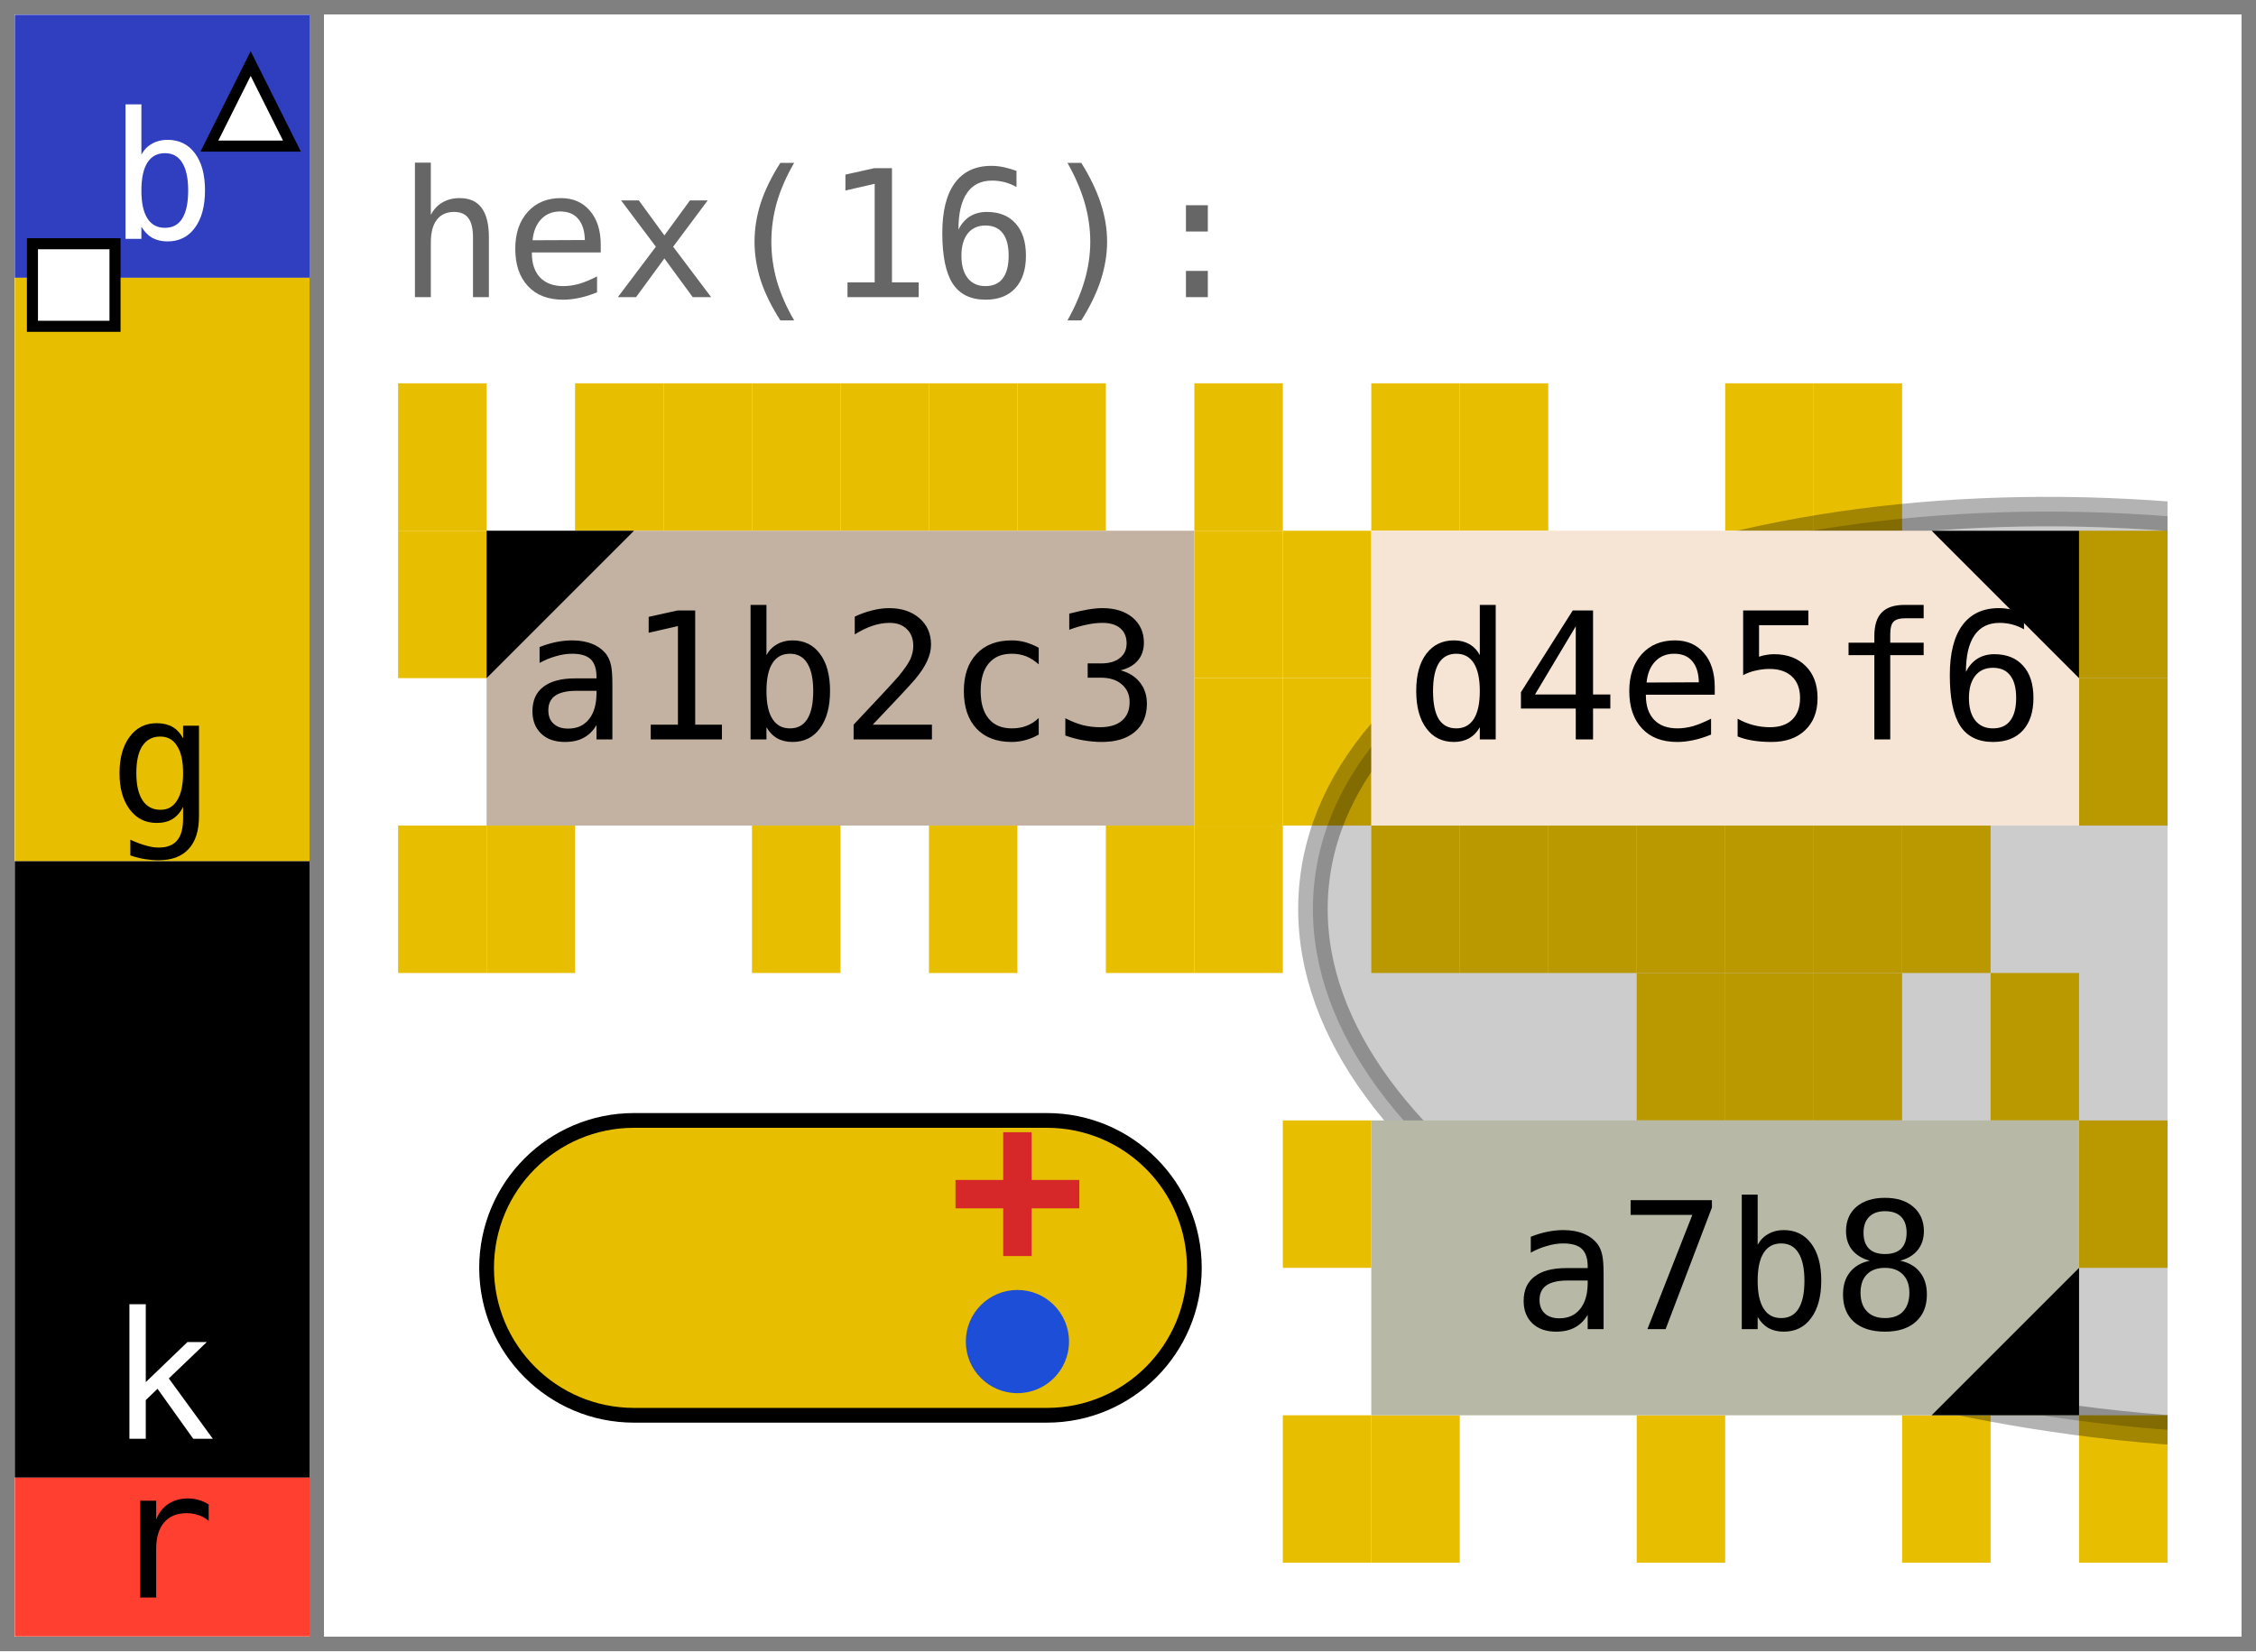
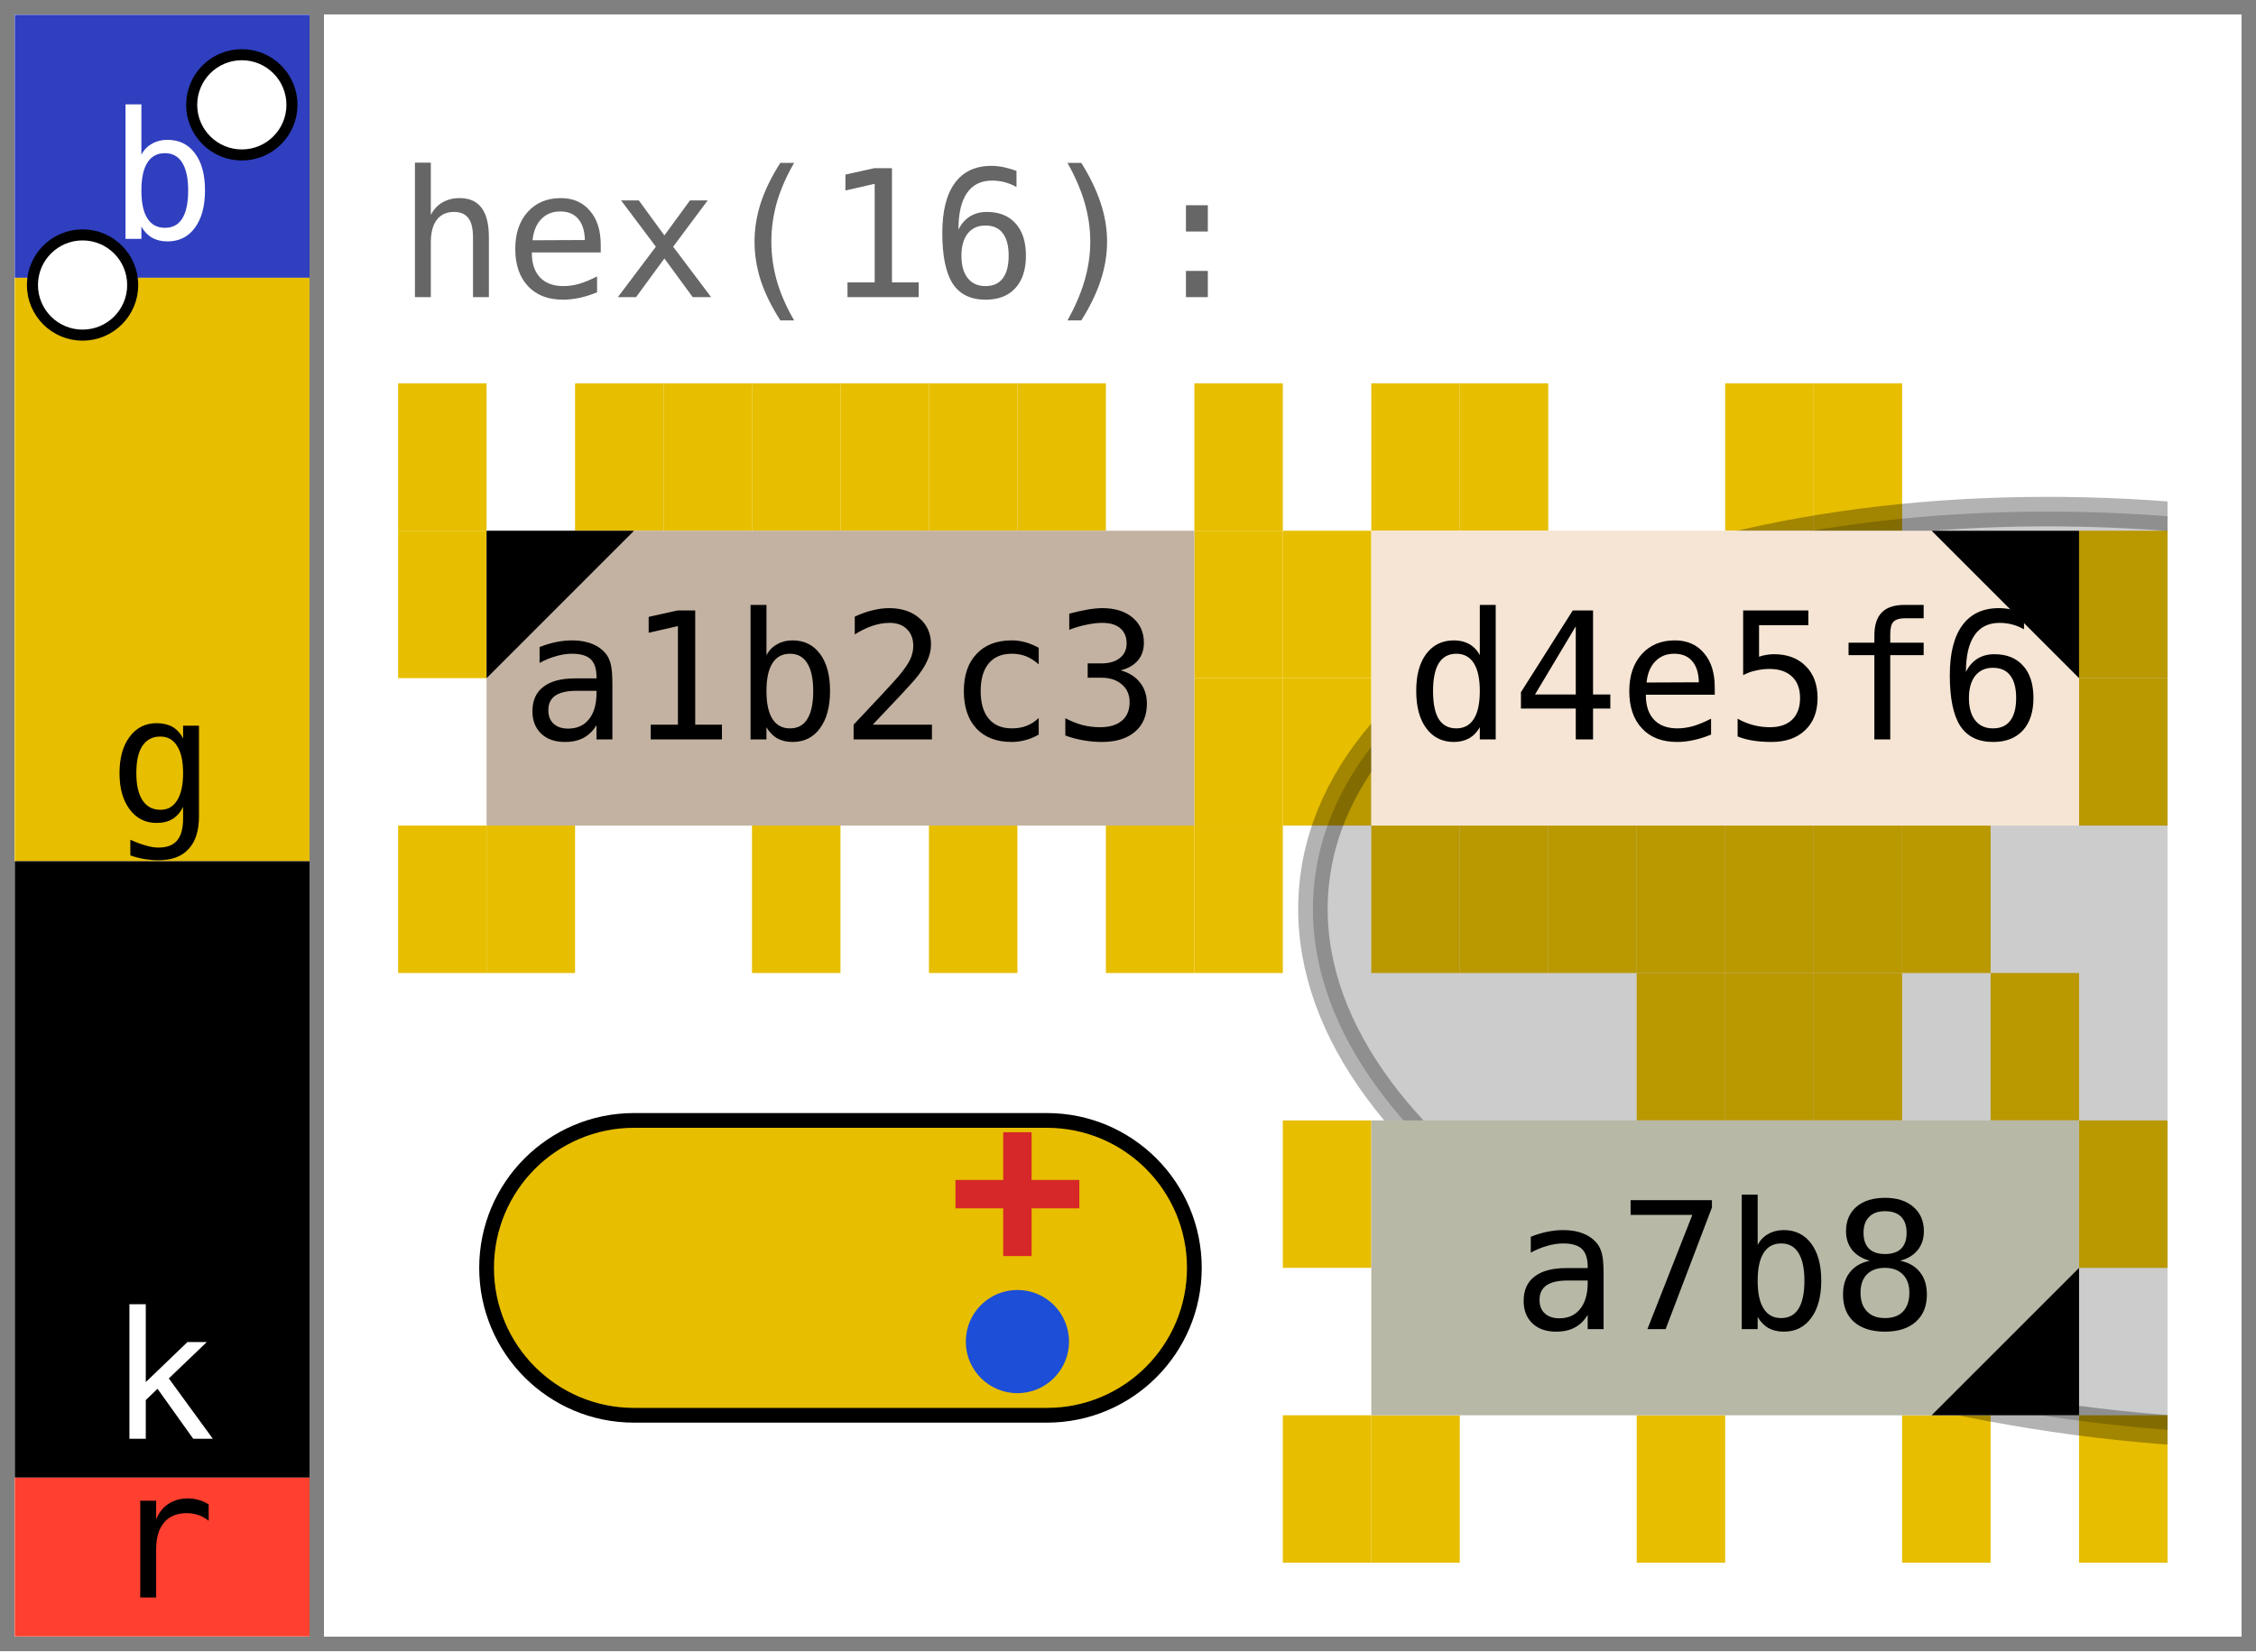
<svg xmlns="http://www.w3.org/2000/svg" width="153.0" height="112.0" viewBox="0 0 153.0 112.0" data-entviz-version="v9" data-entviz-lib="0.9.1" data-input-bytes="16" data-cols="2" data-rows="2">
  <defs>
    <clipPath id="grid-clip-b2befddfcc66b255-2x2">
      <rect x="27.0" y="26.0" width="120.0" height="80.0" />
    </clipPath>
  </defs>
  <rect x="0" y="0" width="153.0" height="112.0" fill="#ffffff" />
  <g data-channel="grid">
    <rect x="27.0" y="26.0" width="120.0" height="80.0" fill="#ffffff" />
    <g>
      <rect x="27.0" y="26.0" width="6.0" height="10.0" fill="#e7be00" />
      <rect x="39.0" y="26.0" width="6.0" height="10.0" fill="#e7be00" />
      <rect x="45.0" y="26.0" width="6.0" height="10.0" fill="#e7be00" />
      <rect x="51.0" y="26.0" width="6.0" height="10.0" fill="#e7be00" />
      <rect x="57.0" y="26.0" width="6.0" height="10.0" fill="#e7be00" />
      <rect x="63.0" y="26.0" width="6.0" height="10.0" fill="#e7be00" />
      <rect x="69.0" y="26.0" width="6.0" height="10.0" fill="#e7be00" />
      <rect x="81.0" y="26.0" width="6.0" height="10.0" fill="#e7be00" />
      <rect x="81.0" y="36.0" width="6.0" height="10.0" fill="#e7be00" />
      <rect x="81.0" y="46.0" width="6.0" height="10.0" fill="#e7be00" />
      <rect x="81.0" y="56.0" width="6.0" height="10.0" fill="#e7be00" />
      <rect x="75.0" y="56.0" width="6.0" height="10.0" fill="#e7be00" />
      <rect x="63.0" y="56.0" width="6.0" height="10.0" fill="#e7be00" />
      <rect x="51.0" y="56.0" width="6.0" height="10.0" fill="#e7be00" />
      <rect x="33.0" y="56.0" width="6.0" height="10.0" fill="#e7be00" />
      <rect x="27.0" y="56.0" width="6.0" height="10.0" fill="#e7be00" />
      <rect x="27.0" y="36.0" width="6.0" height="10.0" fill="#e7be00" />
      <rect x="93.0" y="26.0" width="6.0" height="10.0" fill="#e7be00" />
      <rect x="99.0" y="26.0" width="6.0" height="10.0" fill="#e7be00" />
      <rect x="117.0" y="26.0" width="6.0" height="10.0" fill="#e7be00" />
      <rect x="123.0" y="26.0" width="6.0" height="10.0" fill="#e7be00" />
      <rect x="141.0" y="36.0" width="6.0" height="10.0" fill="#e7be00" />
      <rect x="141.0" y="46.0" width="6.0" height="10.0" fill="#e7be00" />
      <rect x="129.0" y="56.0" width="6.0" height="10.0" fill="#e7be00" />
      <rect x="123.0" y="56.0" width="6.0" height="10.0" fill="#e7be00" />
      <rect x="117.0" y="56.0" width="6.0" height="10.0" fill="#e7be00" />
      <rect x="111.0" y="56.0" width="6.0" height="10.0" fill="#e7be00" />
      <rect x="105.0" y="56.0" width="6.0" height="10.0" fill="#e7be00" />
      <rect x="99.0" y="56.0" width="6.0" height="10.0" fill="#e7be00" />
      <rect x="93.0" y="56.0" width="6.0" height="10.0" fill="#e7be00" />
      <rect x="87.0" y="46.0" width="6.0" height="10.0" fill="#e7be00" />
      <rect x="87.0" y="36.0" width="6.0" height="10.0" fill="#e7be00" />
      <rect x="111.0" y="66.0" width="6.0" height="10.0" fill="#e7be00" />
      <rect x="117.0" y="66.0" width="6.0" height="10.0" fill="#e7be00" />
      <rect x="123.0" y="66.0" width="6.0" height="10.0" fill="#e7be00" />
      <rect x="135.0" y="66.0" width="6.0" height="10.0" fill="#e7be00" />
      <rect x="141.0" y="76.0" width="6.0" height="10.0" fill="#e7be00" />
      <rect x="141.0" y="96.0" width="6.0" height="10.0" fill="#e7be00" />
      <rect x="129.0" y="96.0" width="6.0" height="10.0" fill="#e7be00" />
      <rect x="111.0" y="96.0" width="6.0" height="10.0" fill="#e7be00" />
      <rect x="93.0" y="96.0" width="6.0" height="10.0" fill="#e7be00" />
      <rect x="87.0" y="96.0" width="6.0" height="10.0" fill="#e7be00" />
      <rect x="87.0" y="76.0" width="6.0" height="10.0" fill="#e7be00" />
    </g>
    <g clip-path="url(#grid-clip-b2befddfcc66b255-2x2)" data-channel="ellipse" data-ellipse-anchor-x="147.0" data-ellipse-anchor-y="66.0" data-ellipse-rx="30.86382996324338" data-ellipse-ry="58.18590894709817" data-ellipse-rotation-deg="96.0">
      <ellipse cx="147.0" cy="66.0" rx="30.864" ry="58.186" transform="rotate(96.0 147.0 66.0)" fill="#000000" stroke="#000000" fill-opacity="0.2" stroke-opacity="0.3" stroke-width="2.0" />
    </g>
    <g>
      <g data-channel="cell" data-cell-index="0" data-cell-row="0" data-cell-col="0" data-cell-quartile="1">
        <rect x="33.0" y="36.0" width="48.0" height="20.0" fill="#c3b2a1" />
        <text x="57.0" y="46.0" fill="#000000" style="font-family: &quot;JetBrains Mono&quot;, &quot;Menlo&quot;, &quot;Consolas&quot;, &quot;DejaVu Sans Mono&quot;, &quot;Liberation Mono&quot;, &quot;Roboto Mono&quot;, &quot;Noto Sans Mono&quot;, monospace; font-size: 12.0px;" text-anchor="middle" dominant-baseline="central">a1b2c3</text>
        <polygon points="33.0,36.0 43.0,36.0 33.0,46.0" fill="#000000" />
      </g>
      <g data-channel="cell" data-cell-index="1" data-cell-row="0" data-cell-col="1" data-cell-quartile="2">
        <rect x="93.0" y="36.0" width="48.0" height="20.0" fill="#f6e5d4" />
        <text x="117.0" y="46.0" fill="#000000" style="font-family: &quot;JetBrains Mono&quot;, &quot;Menlo&quot;, &quot;Consolas&quot;, &quot;DejaVu Sans Mono&quot;, &quot;Liberation Mono&quot;, &quot;Roboto Mono&quot;, &quot;Noto Sans Mono&quot;, monospace; font-size: 12.0px;" text-anchor="middle" dominant-baseline="central">d4e5f6</text>
        <polygon points="141.0,36.0 131.0,36.0 141.0,46.0" fill="#000000" />
      </g>
      <g data-channel="cell" data-cell-index="2" data-cell-row="1" data-cell-col="0" data-cell-blank="true" data-cell-blank-map="true">
        <rect x="33.0" y="76.0" width="48.0" height="20.0" rx="10.0" ry="10.0" fill="#e7be00" stroke="#000000" stroke-width="1" />
        <circle cx="69.0" cy="91.0" r="3.5" fill="#1d4ed8" data-blank-map-min="1,1" />
        <path d="M 64.8,81.0 H 73.2 M 69.0,76.8 V 85.2" fill="none" stroke="#d62828" stroke-width="1.925" stroke-linecap="butt" data-blank-map-max="0,1" />
      </g>
      <g data-channel="cell" data-cell-index="3" data-cell-row="1" data-cell-col="1" data-cell-quartile="3">
        <rect x="93.0" y="76.0" width="48.0" height="20.0" fill="#b8b8a7" />
        <text x="117.0" y="86.0" fill="#000000" style="font-family: &quot;JetBrains Mono&quot;, &quot;Menlo&quot;, &quot;Consolas&quot;, &quot;DejaVu Sans Mono&quot;, &quot;Liberation Mono&quot;, &quot;Roboto Mono&quot;, &quot;Noto Sans Mono&quot;, monospace; font-size: 12.0px;" text-anchor="middle" dominant-baseline="central">a7b8</text>
        <polygon points="141.0,96.0 141.0,86.0 131.0,96.0" fill="#000000" />
      </g>
    </g>
  </g>
-   <g data-channel="color-bar" data-bar-slots="9" data-bar-marker-square="1" data-bar-marker-triangle="0">
+   <g data-channel="color-bar" data-bar-slots="9" data-bar-marker-left="1" data-bar-marker-right="0">
    <g data-color-bar-rank="0" data-color-bar-band="B">
      <rect x="1" y="1" width="20.0" height="17.843" fill="#2f3fbf" />
      <text x="11.0" y="16.203" fill="#ffffff" style="font-family: &quot;JetBrains Mono&quot;, &quot;Menlo&quot;, &quot;Consolas&quot;, &quot;DejaVu Sans Mono&quot;, &quot;Liberation Mono&quot;, &quot;Roboto Mono&quot;, &quot;Noto Sans Mono&quot;, monospace; font-size: 12.0px;" text-anchor="middle" data-color-bar-letter="true">b</text>
    </g>
    <g data-color-bar-rank="1" data-color-bar-band="G">
      <rect x="1" y="18.843" width="20.0" height="39.573" fill="#e7be00" />
      <text x="11.0" y="55.776" fill="#000000" style="font-family: &quot;JetBrains Mono&quot;, &quot;Menlo&quot;, &quot;Consolas&quot;, &quot;DejaVu Sans Mono&quot;, &quot;Liberation Mono&quot;, &quot;Roboto Mono&quot;, &quot;Noto Sans Mono&quot;, monospace; font-size: 12.0px;" text-anchor="middle" data-color-bar-letter="true">g</text>
    </g>
    <g data-color-bar-rank="2" data-color-bar-band="K">
      <rect x="1" y="58.416" width="20.0" height="41.817" fill="#000000" />
      <text x="11.0" y="97.593" fill="#ffffff" style="font-family: &quot;JetBrains Mono&quot;, &quot;Menlo&quot;, &quot;Consolas&quot;, &quot;DejaVu Sans Mono&quot;, &quot;Liberation Mono&quot;, &quot;Roboto Mono&quot;, &quot;Noto Sans Mono&quot;, monospace; font-size: 12.0px;" text-anchor="middle" data-color-bar-letter="true">k</text>
    </g>
    <g data-color-bar-rank="3" data-color-bar-band="R">
      <rect x="1" y="100.233" width="20.0" height="10.767" fill="#ff3f2f" />
      <text x="11.0" y="108.36" fill="#000000" style="font-family: &quot;JetBrains Mono&quot;, &quot;Menlo&quot;, &quot;Consolas&quot;, &quot;DejaVu Sans Mono&quot;, &quot;Liberation Mono&quot;, &quot;Roboto Mono&quot;, &quot;Noto Sans Mono&quot;, monospace; font-size: 12.0px;" text-anchor="middle" data-color-bar-letter="true">r</text>
    </g>
-     <rect x="2.2" y="16.533" width="5.6" height="5.6" fill="#ffffff" stroke="#000000" stroke-width="0.75" data-bar-marker="square" />
-     <polygon points="17.0,4.311 14.2,9.911 19.8,9.911" fill="#ffffff" stroke="#000000" stroke-width="0.75" data-bar-marker="triangle" />
+     <circle cx="5.6" cy="19.333" r="3.4" fill="#ffffff" stroke="#000000" stroke-width="0.75" data-bar-marker="left" />
+     <circle cx="16.4" cy="7.111" r="3.4" fill="#ffffff" stroke="#000000" stroke-width="0.75" data-bar-marker="right" />
  </g>
  <g data-channel="label-top">
    <text x="27.0" y="16.0" fill="#666666" style="font-family: &quot;JetBrains Mono&quot;, &quot;Menlo&quot;, &quot;Consolas&quot;, &quot;DejaVu Sans Mono&quot;, &quot;Liberation Mono&quot;, &quot;Roboto Mono&quot;, &quot;Noto Sans Mono&quot;, monospace; font-size: 12.0px;" dominant-baseline="central">hex(16):</text>
  </g>
  <line x1="0" y1="0.5" x2="153.0" y2="0.5" stroke="#808080" stroke-width="1" shape-rendering="crispEdges" />
  <line x1="152.5" y1="0" x2="152.5" y2="112.0" stroke="#808080" stroke-width="1" shape-rendering="crispEdges" />
  <line x1="0" y1="111.5" x2="153.0" y2="111.5" stroke="#808080" stroke-width="1" shape-rendering="crispEdges" />
  <line x1="0.5" y1="0" x2="0.5" y2="112.0" stroke="#808080" stroke-width="1" shape-rendering="crispEdges" />
  <line x1="21.5" y1="0" x2="21.5" y2="112.0" stroke="#808080" stroke-width="1" shape-rendering="crispEdges" />
</svg>
